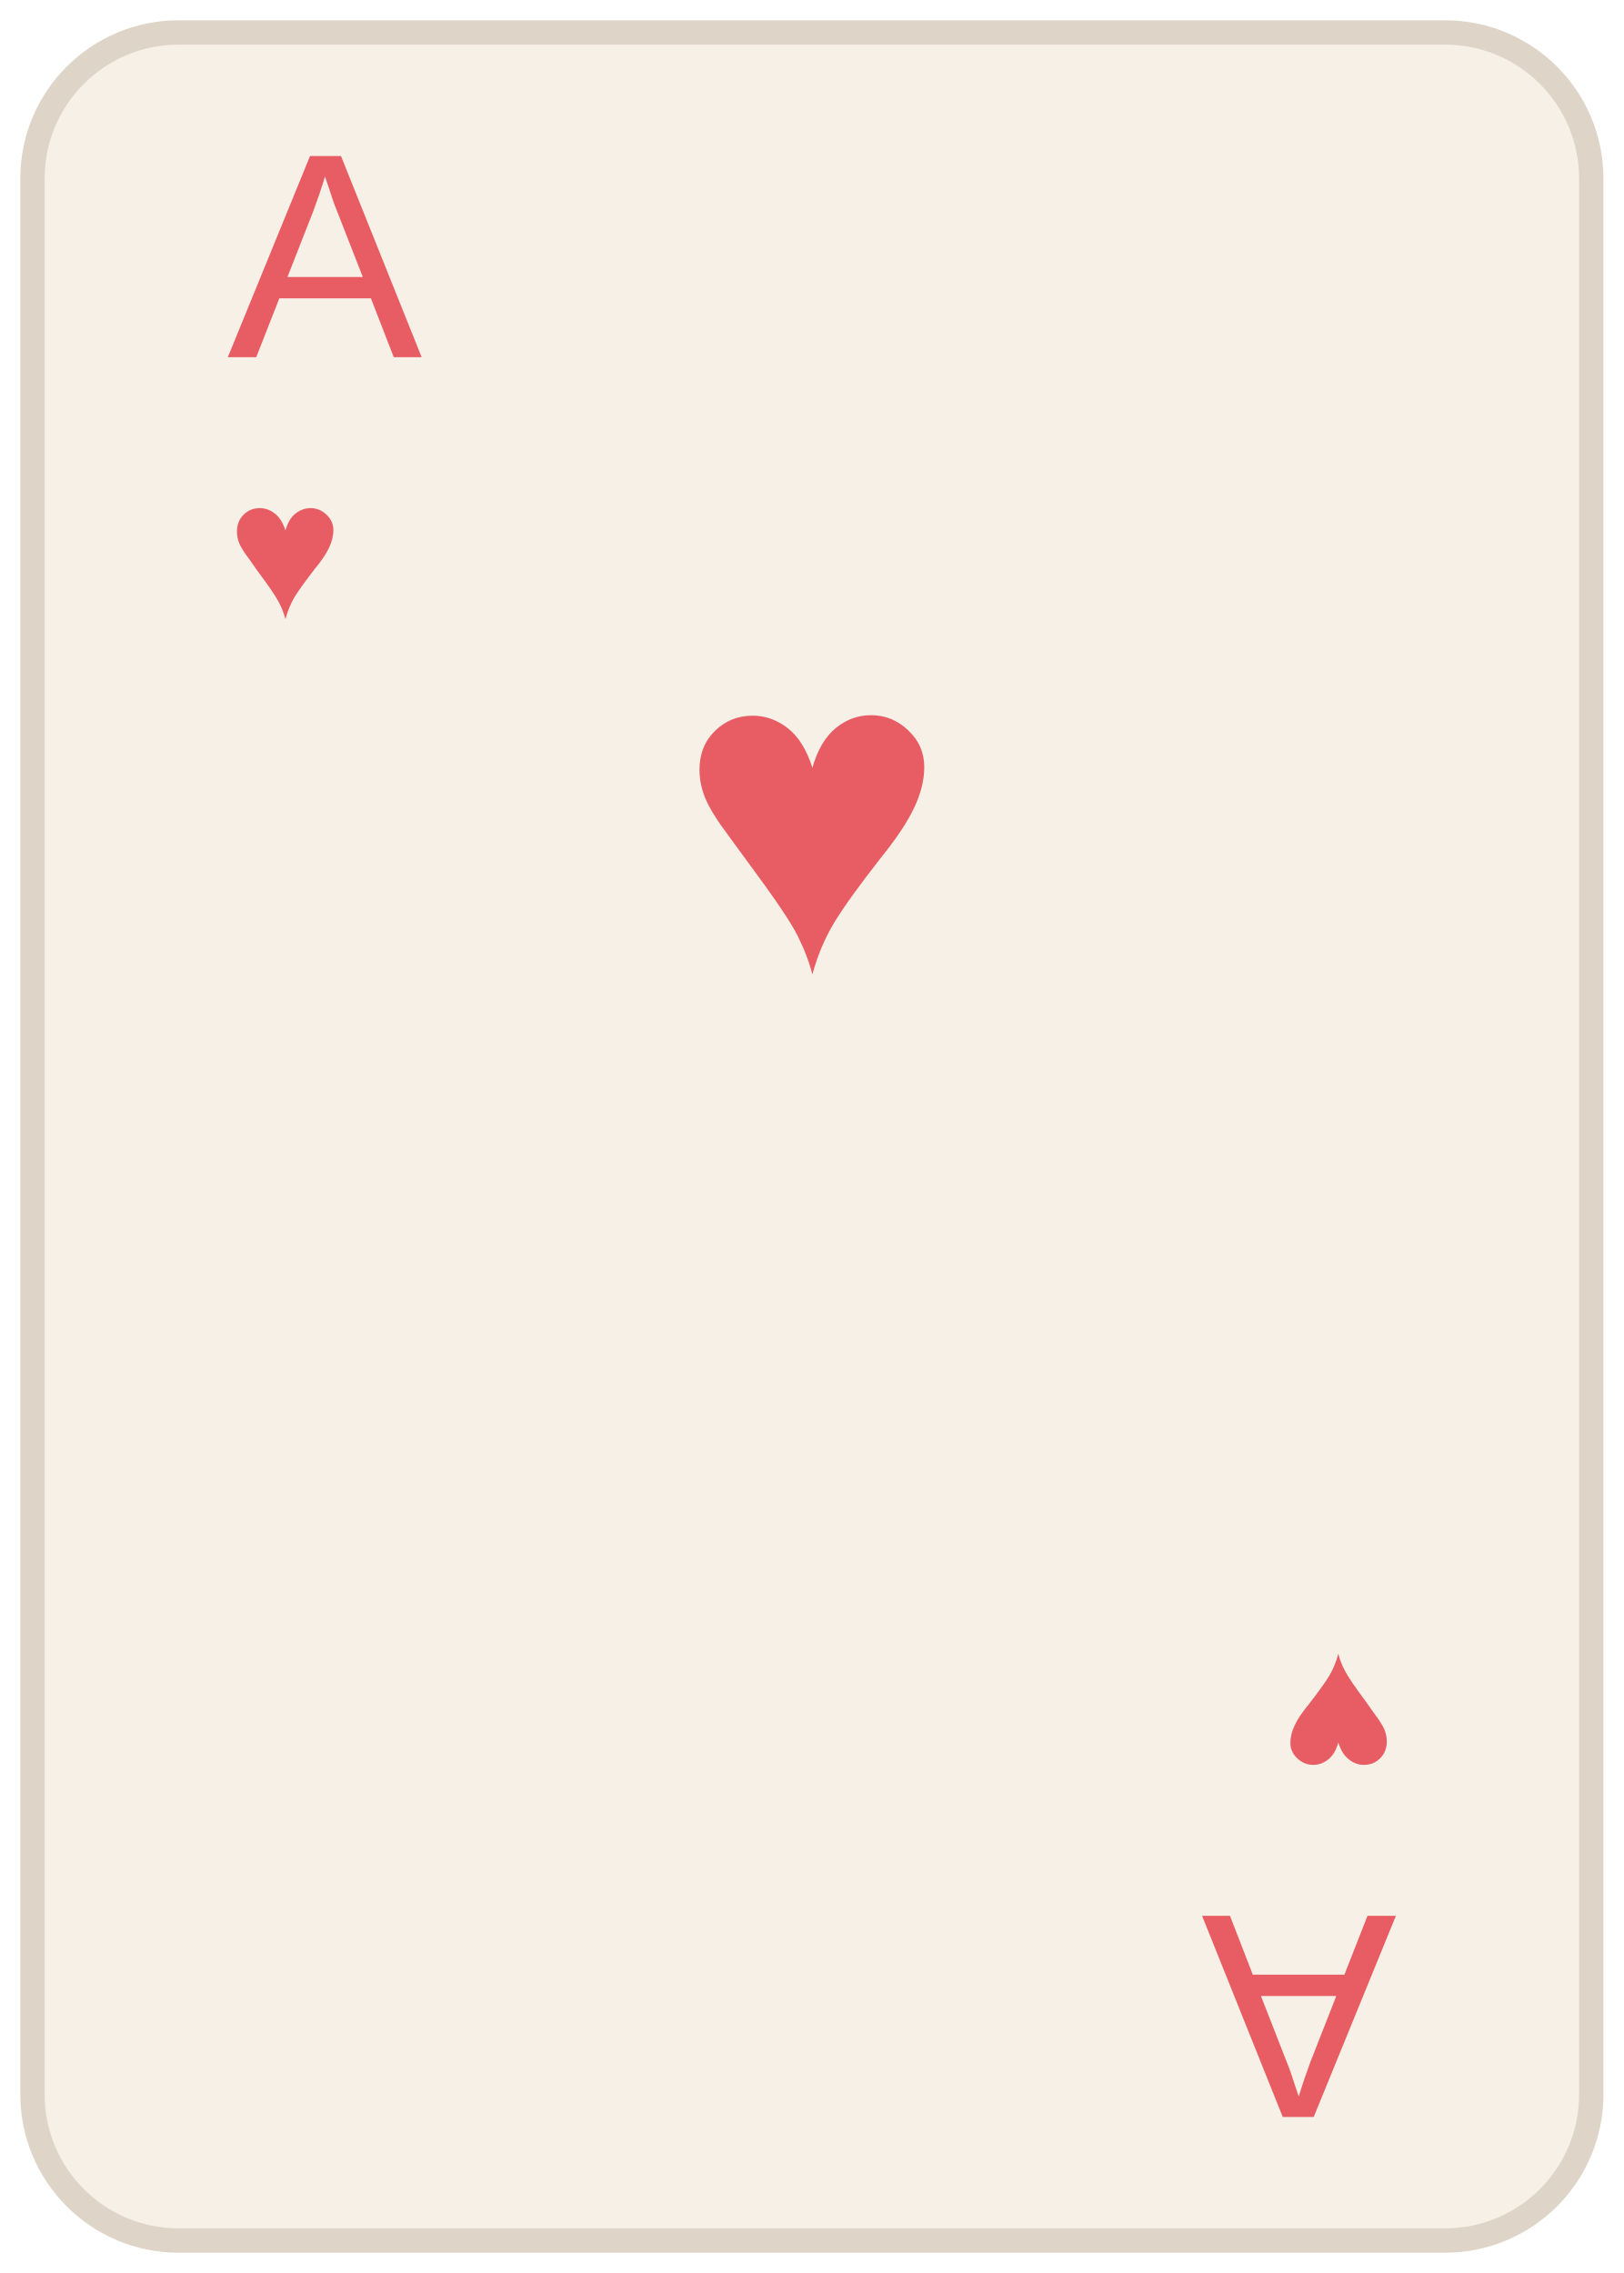
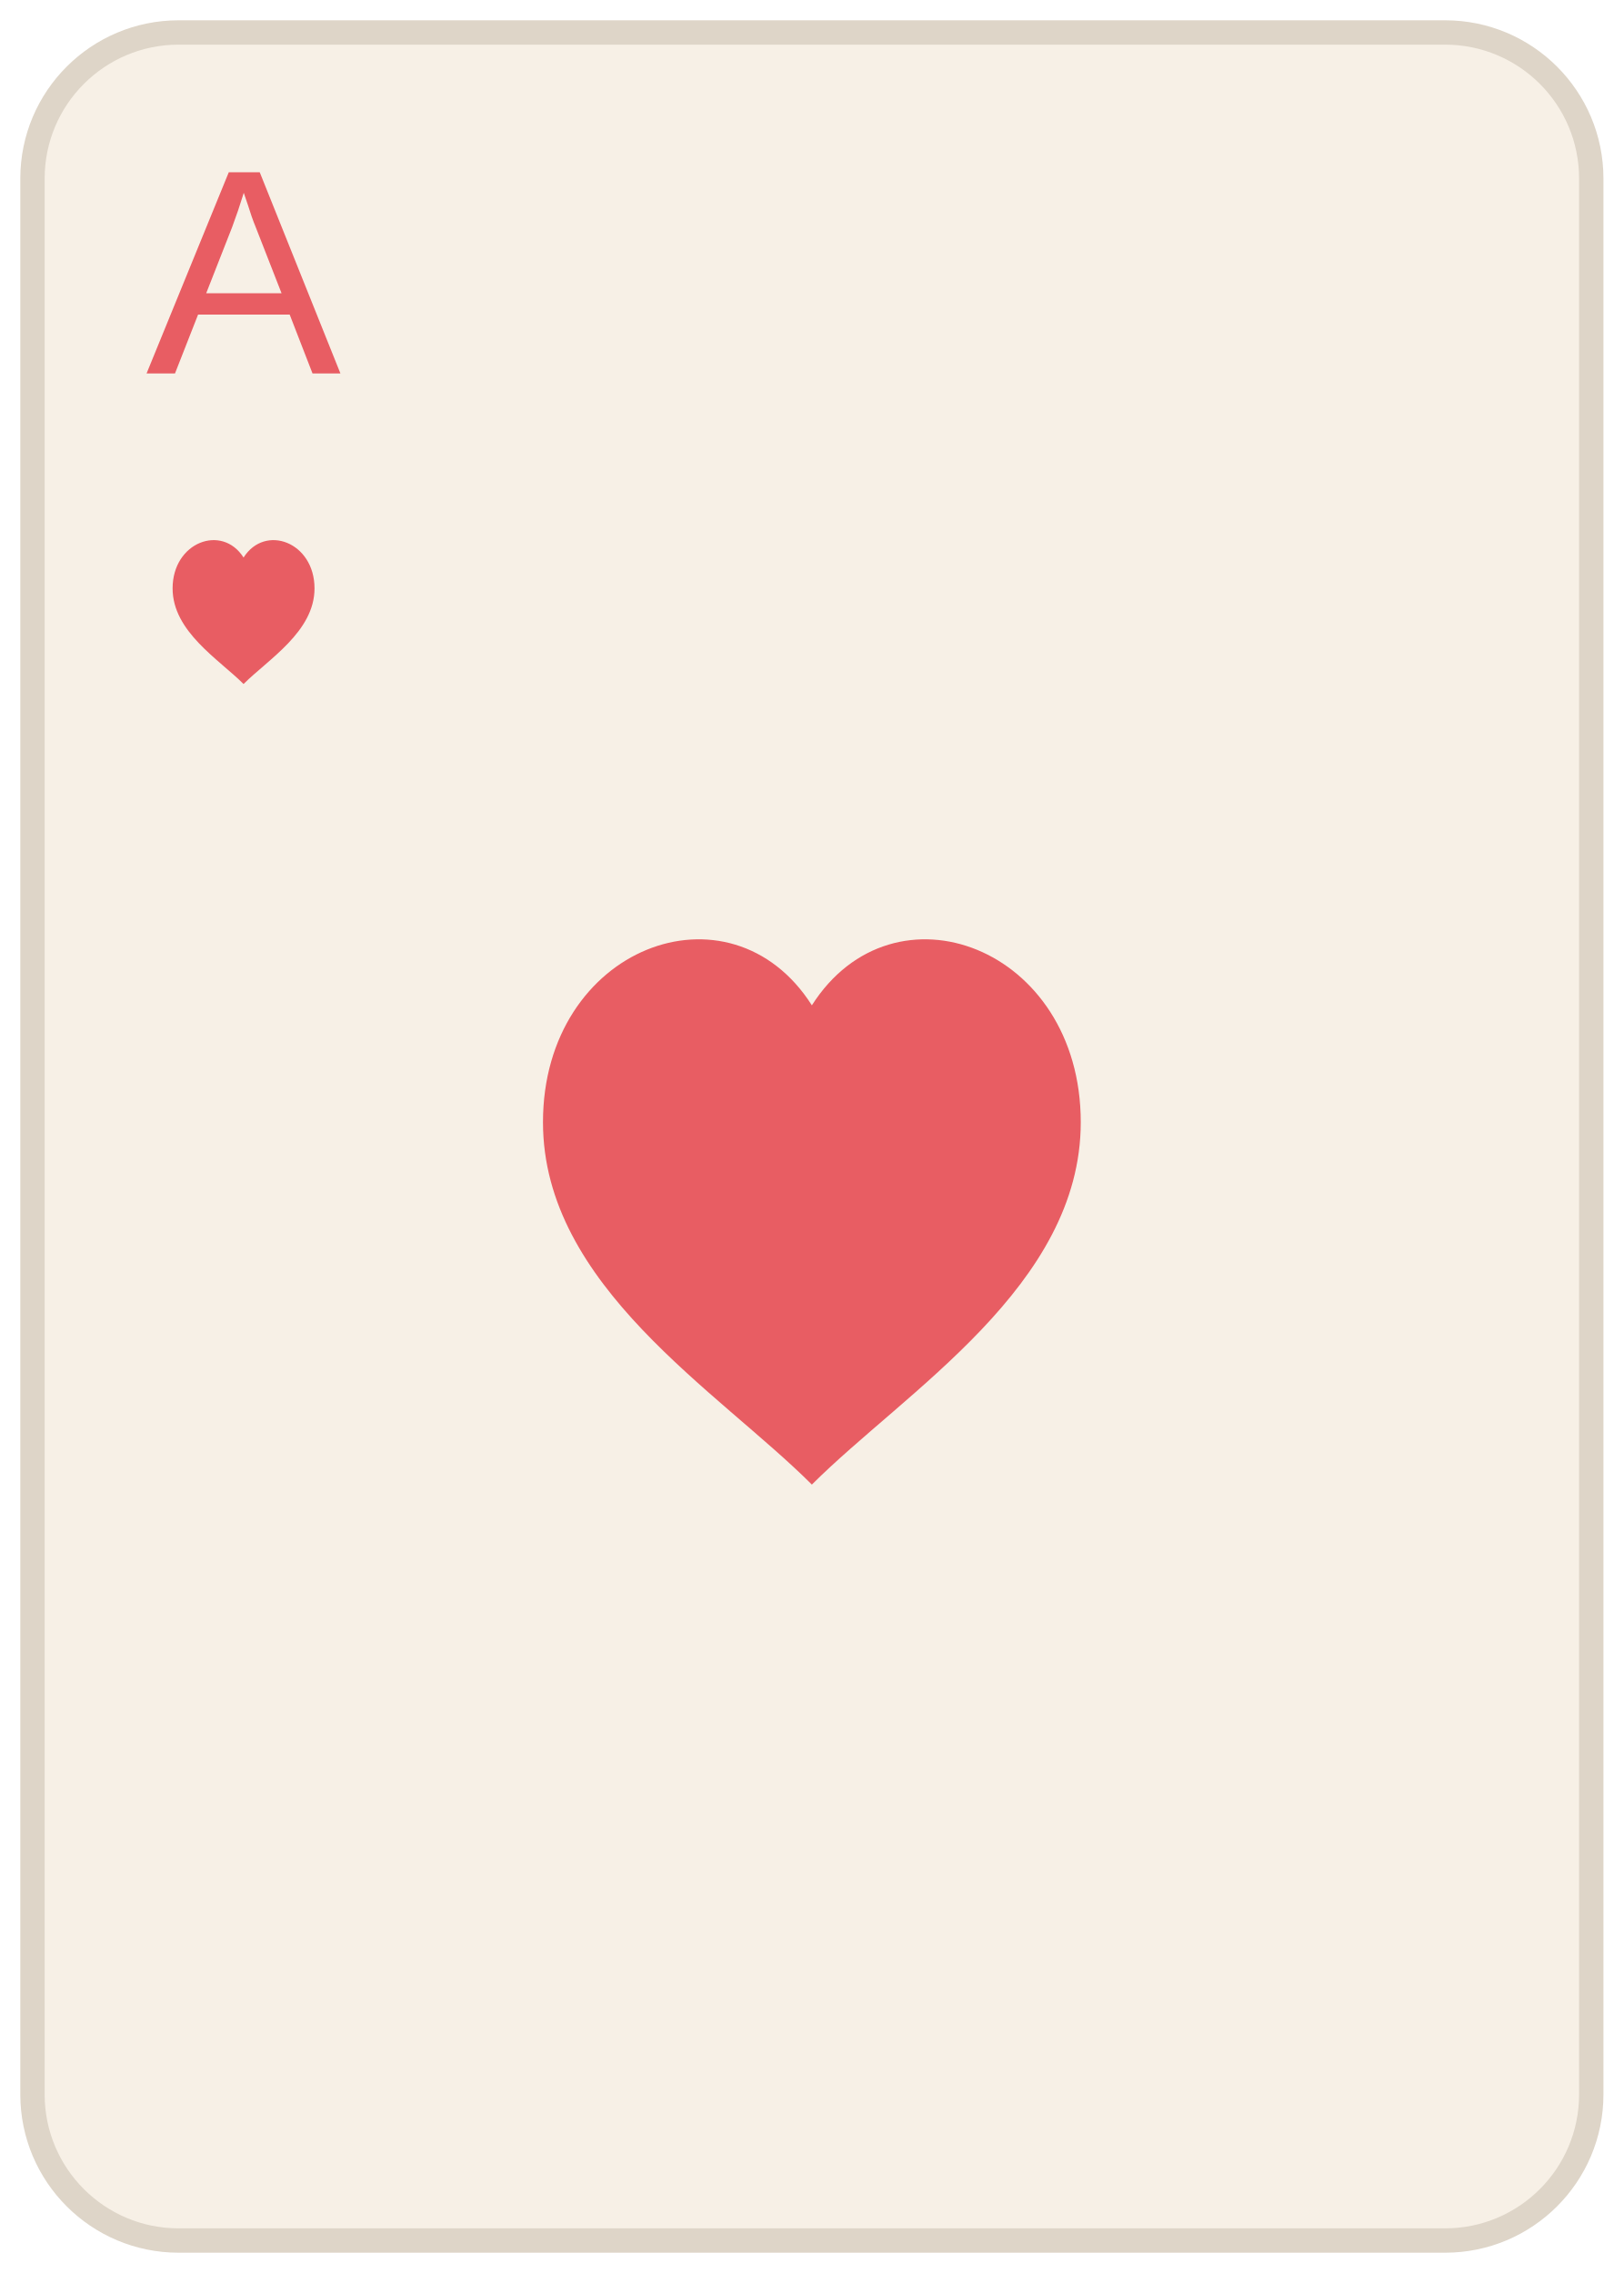
- <svg xmlns="http://www.w3.org/2000/svg" viewBox="0 0 100 140" role="img" aria-label="A of H">
+ <svg xmlns="http://www.w3.org/2000/svg" viewBox="0 0 100 140" role="img" aria-label="A of Hearts">
  <rect x="2" y="2" width="96" height="136" rx="9" fill="#f7f0e6" stroke="#ded5c8" stroke-width="1.5" />
-   <text x="14" y="22" fill="#e85d63" font-family="Haskoy, -apple-system, Segoe UI, Arial, sans-serif" font-size="18" font-weight="500">A</text>
-   <text x="14" y="38" fill="#e85d63" font-family="Haskoy, -apple-system, Segoe UI, Arial, sans-serif" font-size="12" font-weight="500">♥</text>
+   <text font-family="Haskoy, -apple-system, Segoe UI, Arial, sans-serif" font-weight="500" x="15" y="23" fill="#e85d63" font-size="18" text-anchor="middle">A</text>
+   <path d="M0,-7 C-7,-18 -23,-12 -23,3 C-23,17 -8,26 0,34 C8,26 23,17 23,3 C23,-12 7,-18 0,-7Z" fill="#e85d63" transform="translate(15 37) scale(0.19) translate(0 -7)" />
  <g>
-     <text x="50" y="50" text-anchor="middle" dominant-baseline="central" fill="#e85d63" font-family="Haskoy, -apple-system, Segoe UI, Arial, sans-serif" font-size="28" font-weight="500">♥</text>
-   </g>
-   <g transform="rotate(180 50 70)">
-     <text x="14" y="22" fill="#e85d63" font-family="Haskoy, -apple-system, Segoe UI, Arial, sans-serif" font-size="18" font-weight="500">A</text>
-     <text x="14" y="38" fill="#e85d63" font-family="Haskoy, -apple-system, Segoe UI, Arial, sans-serif" font-size="12" font-weight="500">♥</text>
+     <path d="M0,-7 C-7,-18 -23,-12 -23,3 C-23,17 -8,26 0,34 C8,26 23,17 23,3 C23,-12 7,-18 0,-7Z" fill="#e85d63" transform="translate(50 72) scale(0.72) translate(0 -7)" />
  </g>
</svg>
